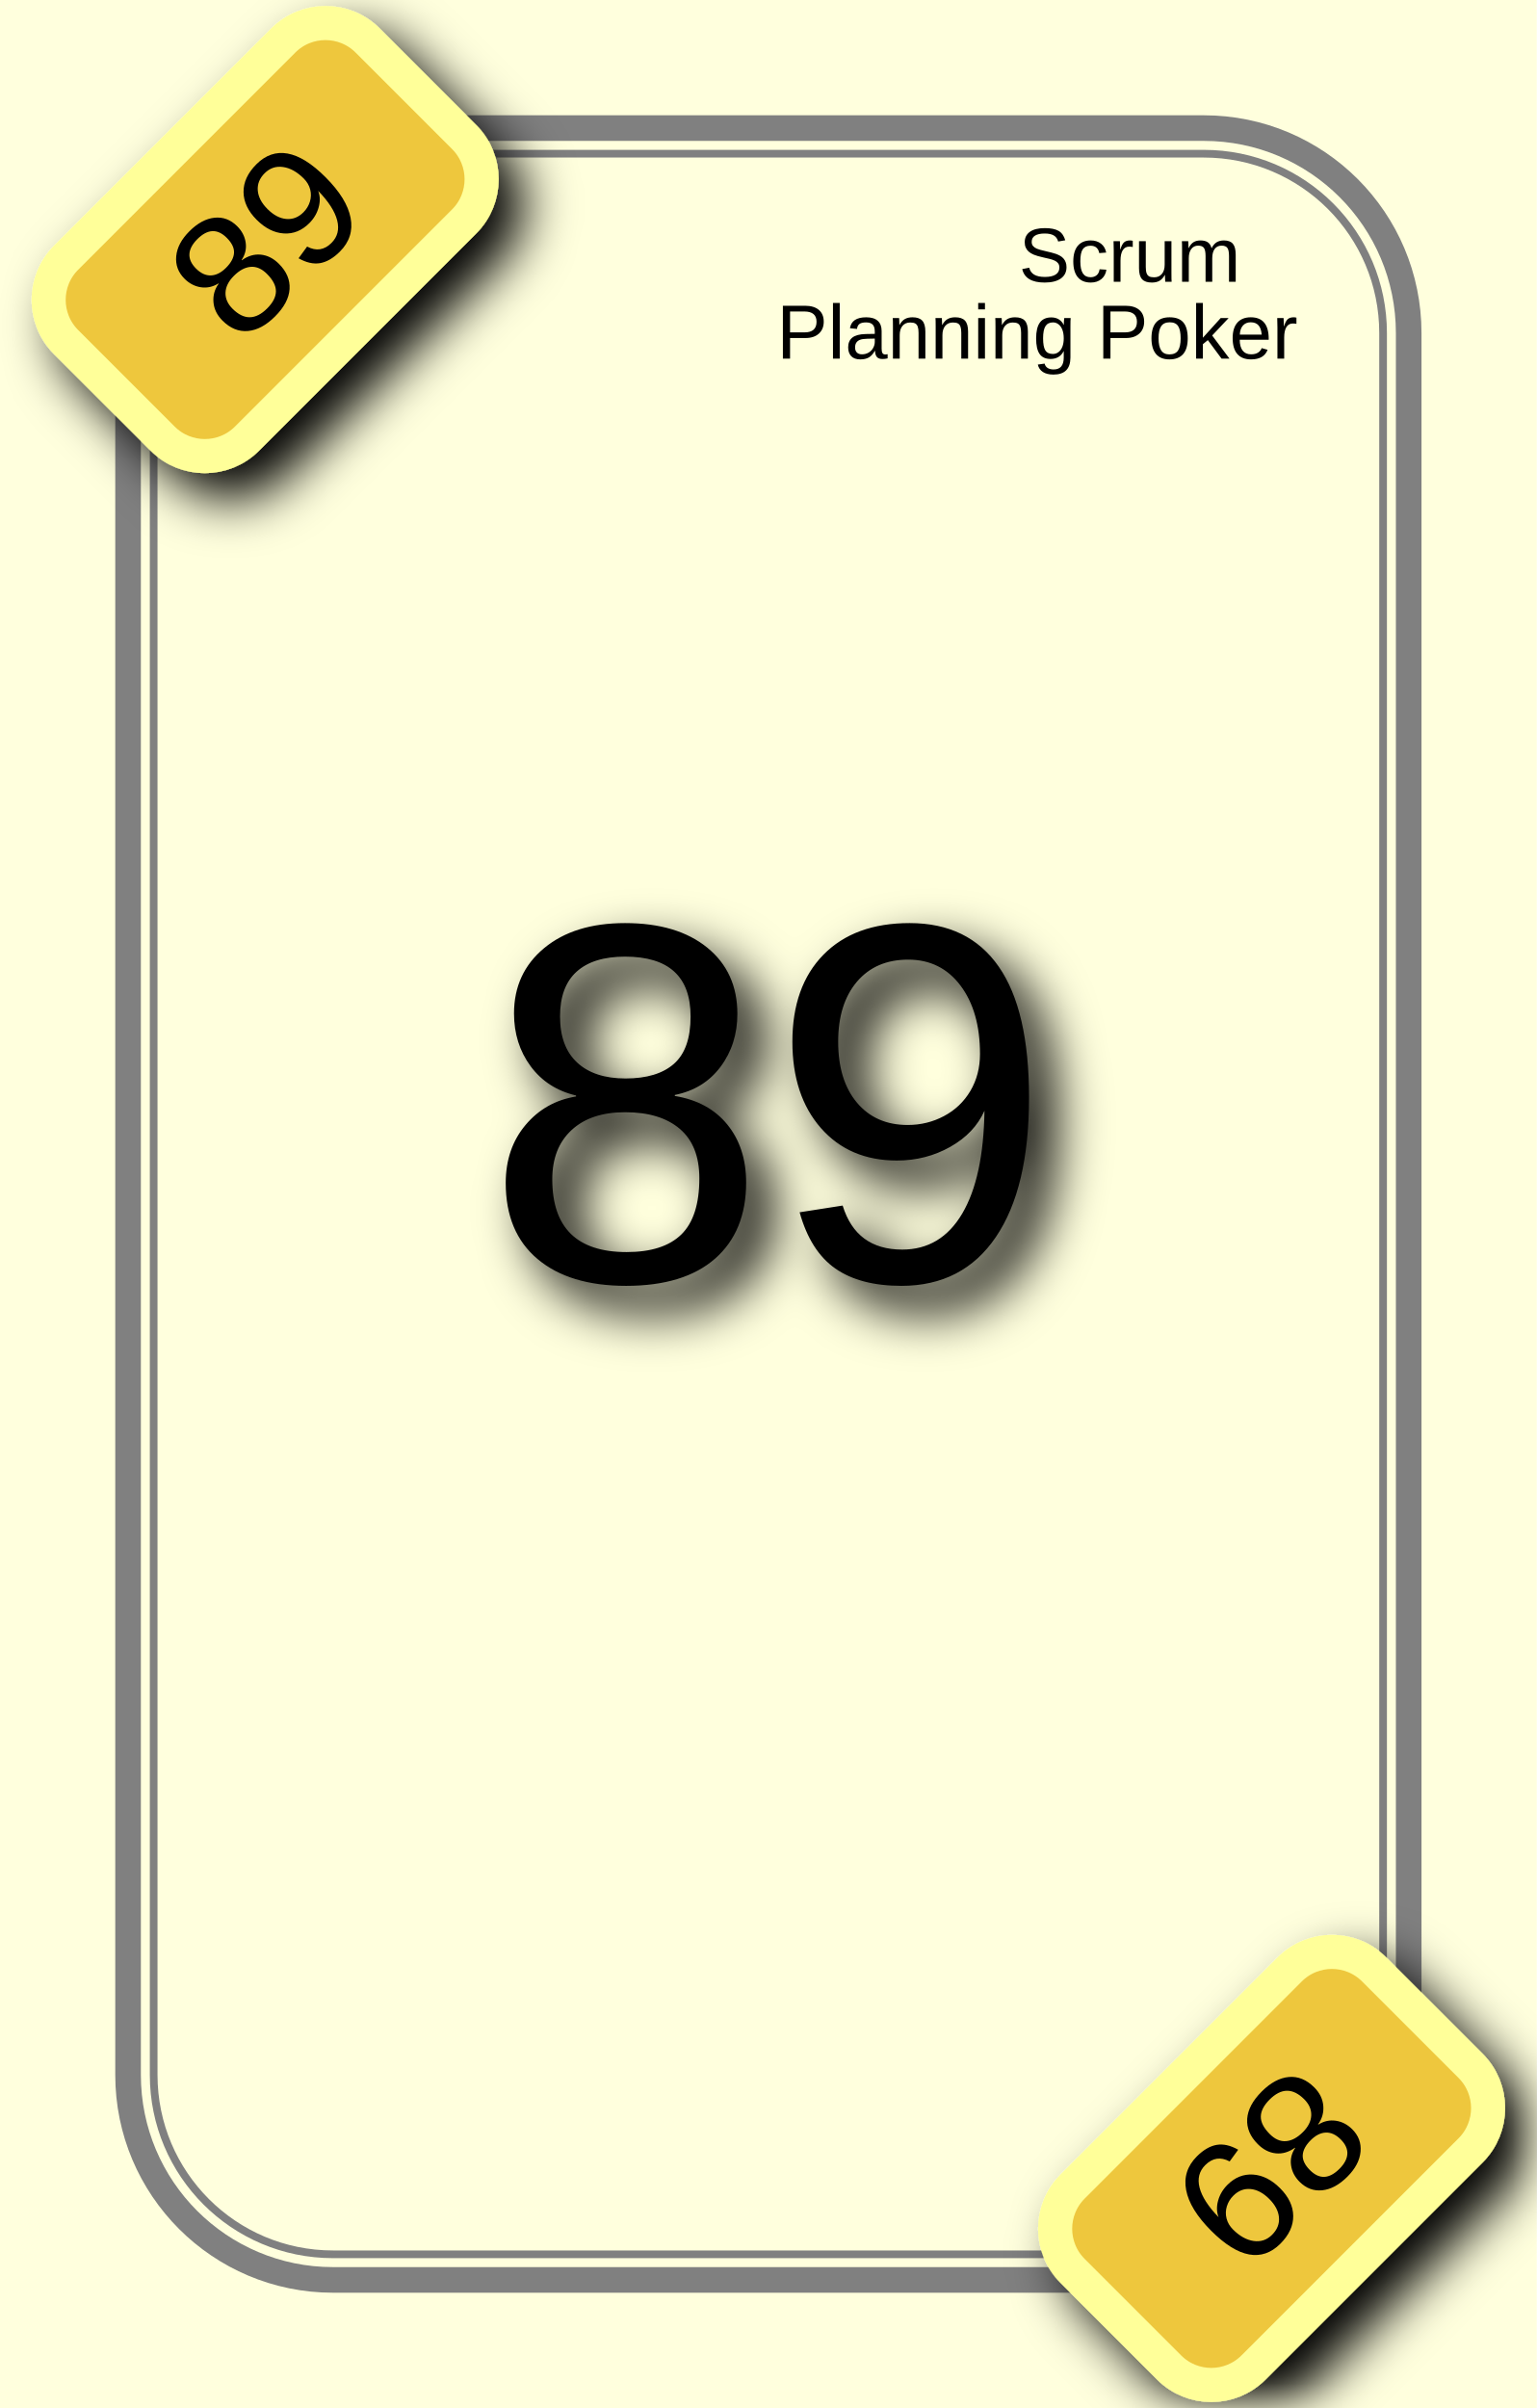
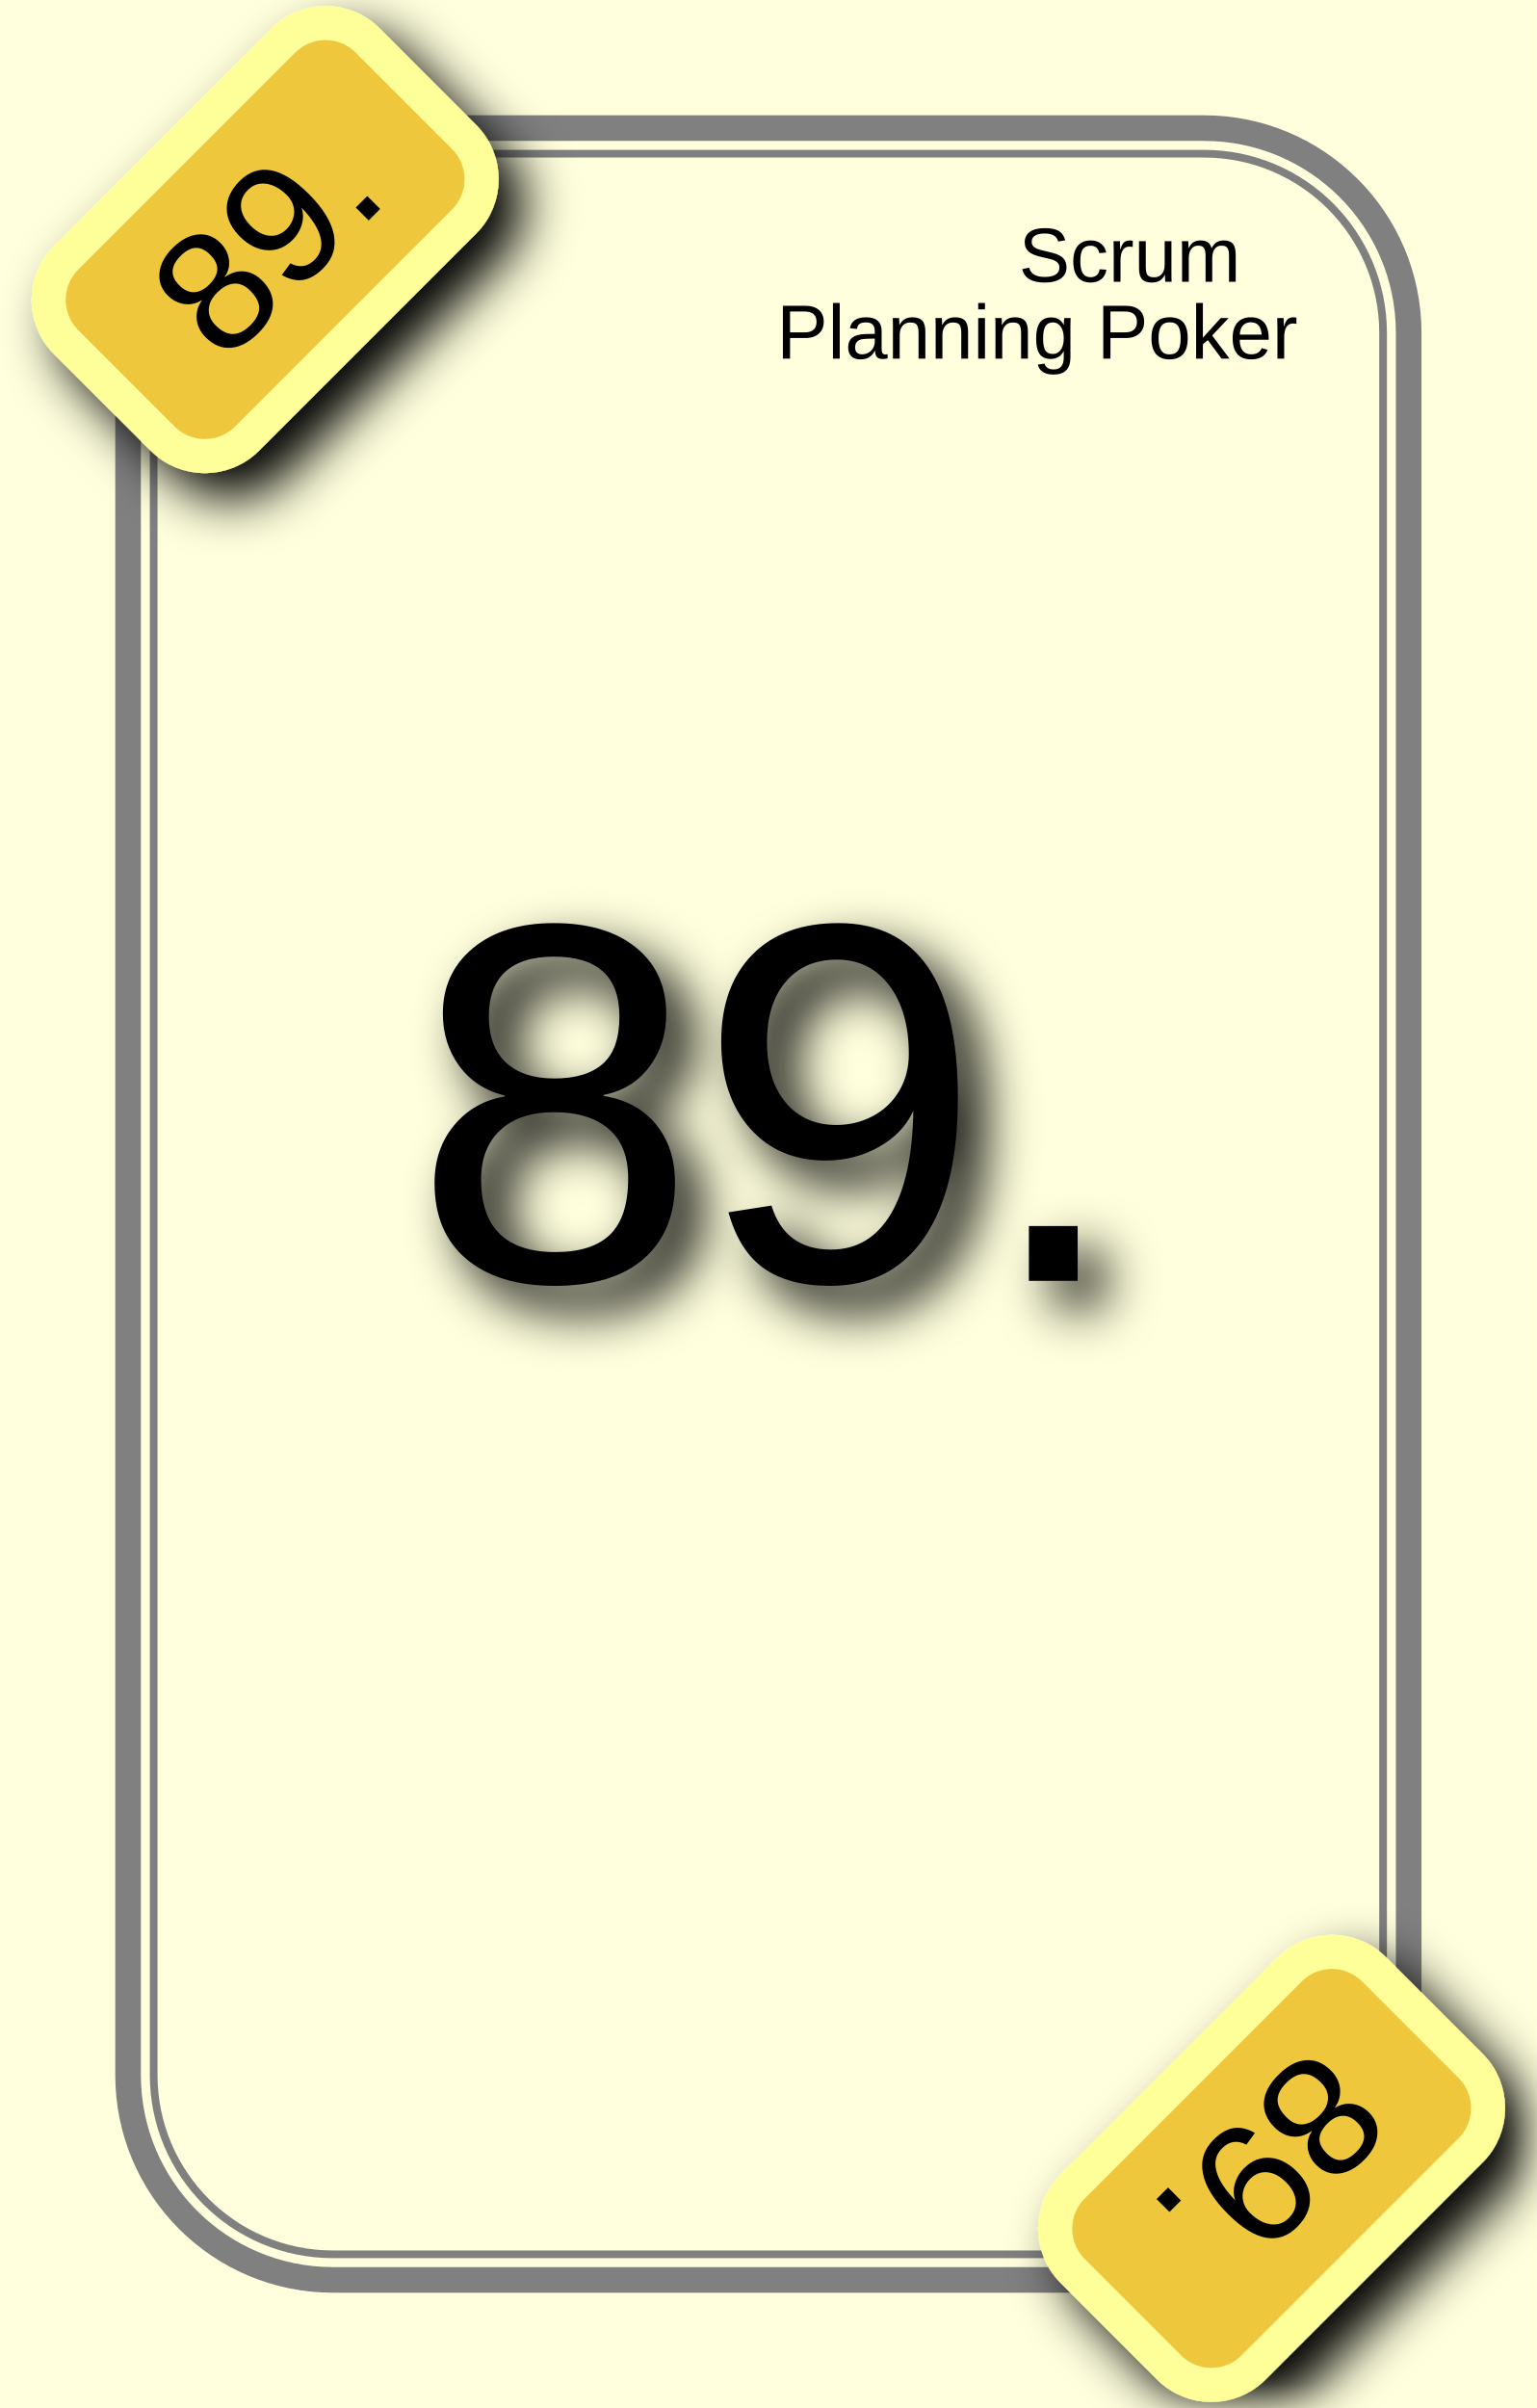
- <svg xmlns="http://www.w3.org/2000/svg" xmlns:xlink="http://www.w3.org/1999/xlink" width="600" height="940">
+ <svg xmlns="http://www.w3.org/2000/svg" xmlns:xlink="http://www.w3.org/1999/xlink" width="100%" height="100%" viewBox="0 0 600 940">
  <defs>
-     <text id="labelText" style="font-style:normal;font-weight:normal;font-size:200px;         text-align:center;line-height:125%;letter-spacing:0px;         word-spacing:0px;text-anchor:middle;fill:#000000;         fill-opacity:1;stroke:none;font-family:Sans, Arial;">89</text>
+     <text id="labelText" style="font-style:normal;font-weight:normal;font-size:200px;         text-align:center;line-height:125%;letter-spacing:0px;         word-spacing:0px;text-anchor:middle;fill:#000000;         fill-opacity:1;stroke:none;font-family:Sans, Arial;">89.</text>
    <g id="mainLabel">
      <use xlink:href="#labelText" transform="translate(300 500)" />
    </g>
    <g id="cornerLabel">
      <rect style="fill:#eec73e;stroke:#ffff99;stroke-width:40;" id="backgroundCornerLabel" ry="70" width="500" height="300" x="-250" y="-220" />
      <use xlink:href="#labelText" />
    </g>
    <g id="cornerLabelUpperLeft">
      <use xlink:href="#cornerLabel" transform="translate(-180 -360) rotate(-45) scale(0.333)" />
    </g>
    <g id="cornerLabelLowerRight">
      <use xlink:href="#cornerLabel" transform="translate(180 360) rotate(135) scale(0.333)" />
    </g>
  </defs>
  <filter id="shadow1" width="150%" height="150%">
    <feOffset result="offOut" in="SourceAlpha" dx="10" dy="10" />
    <feGaussianBlur result="blurOut" in="offOut" stdDeviation="10" />
    <feBlend in="SourceGraphic" in2="blurOut" mode="normal" />
  </filter>
  <rect style="fill:#ffffdd;fill-opacity:1;stroke:#808080;stroke-width:0" id="background" width="600" height="940" x="0" y="0" />
  <rect style="fill:none;stroke:#808080;stroke-width:10" id="decoLine" width="500" height="840" x="50" y="50" ry="80" />
  <rect style="fill:none;stroke:#808080;stroke-width:3" id="decoLine" width="480" height="820" x="60" y="60" ry="70" />
  <use xlink:href="#mainLabel" filter="url(#shadow1)" />
  <use xlink:href="#cornerLabelUpperLeft" transform="translate(300 470)" filter="url(#shadow1)" />
  <use xlink:href="#cornerLabelLowerRight" transform="translate(300 470)" filter="url(#shadow1)" />
  <text xml:space="preserve" style="font-size:40px;font-style:normal;font-weight:normal;       text-align:end;line-height:125%;letter-spacing:0px;       word-spacing:0px;text-anchor:end;fill:#000000;       fill-opacity:1;stroke:none;font-family:Sans, Arial;" x="540" y="110" id="text3068">
    <tspan x="540" y="110" style="font-size:30px;text-align:end;text-anchor:end" id="tspan3070">Scrum</tspan>
    <tspan x="540" y="140" style="font-size:30px;text-align:end;text-anchor:end" id="tspan3072">Planning Poker</tspan>
  </text>
</svg>
